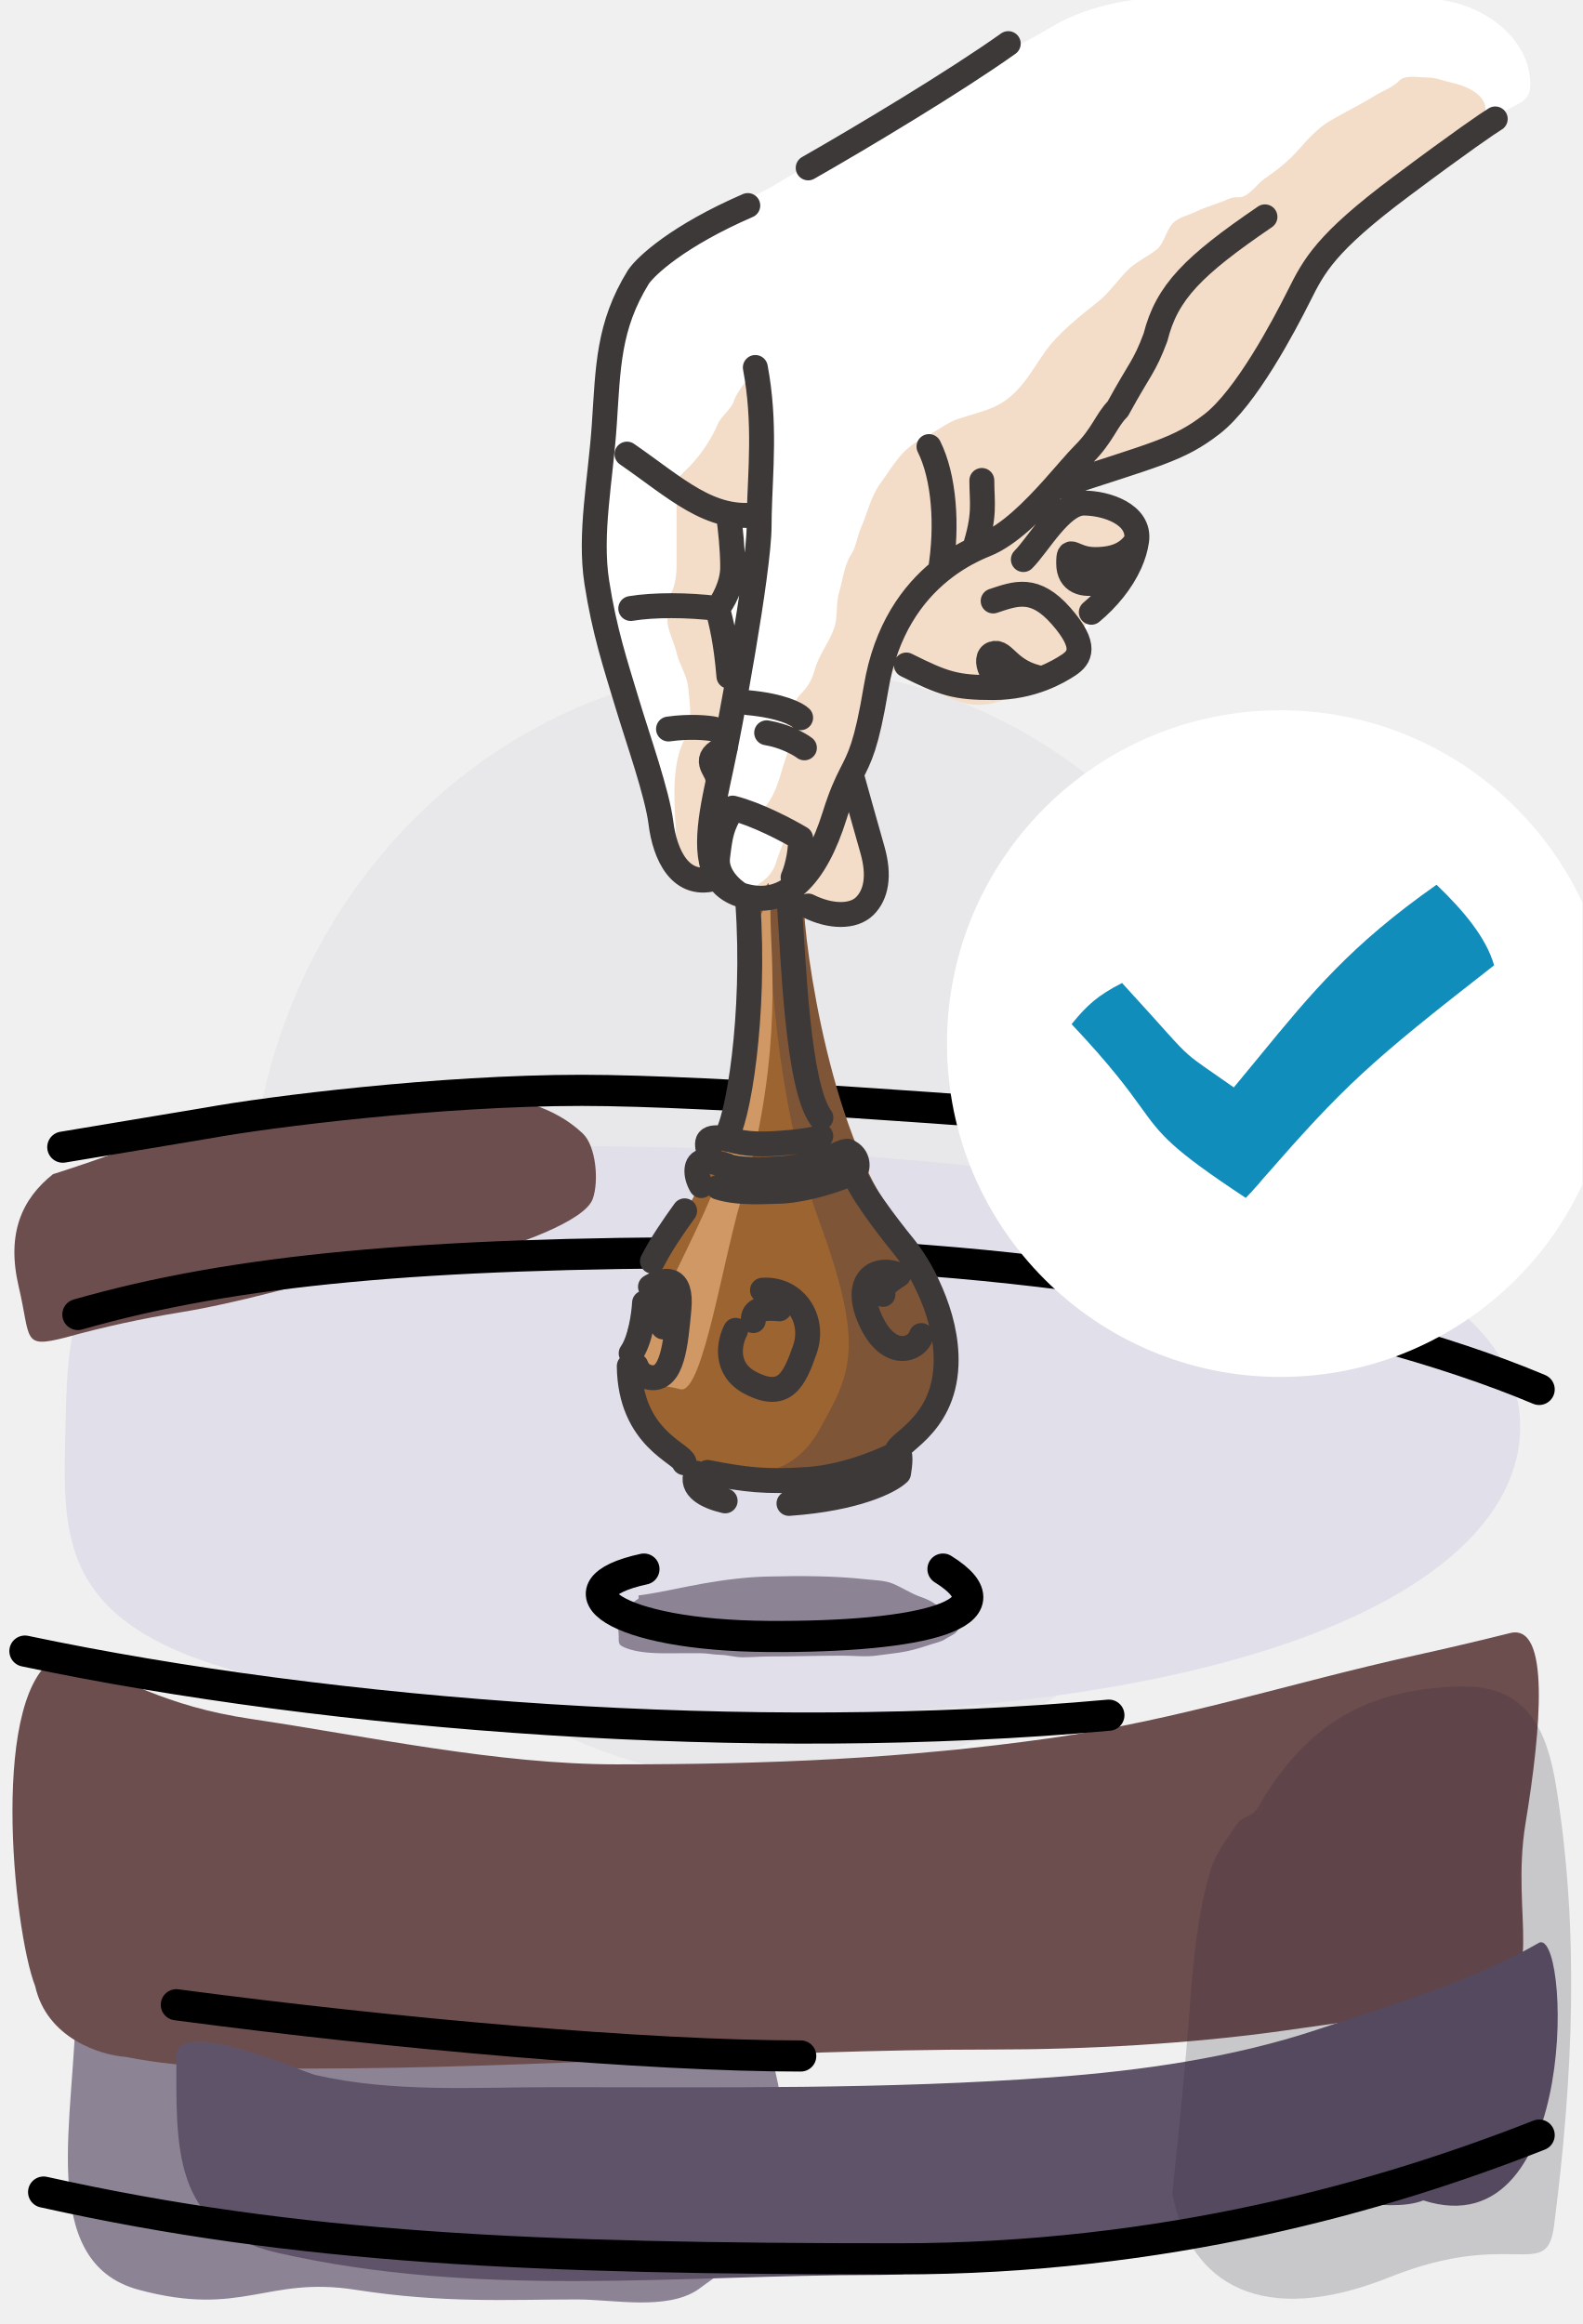
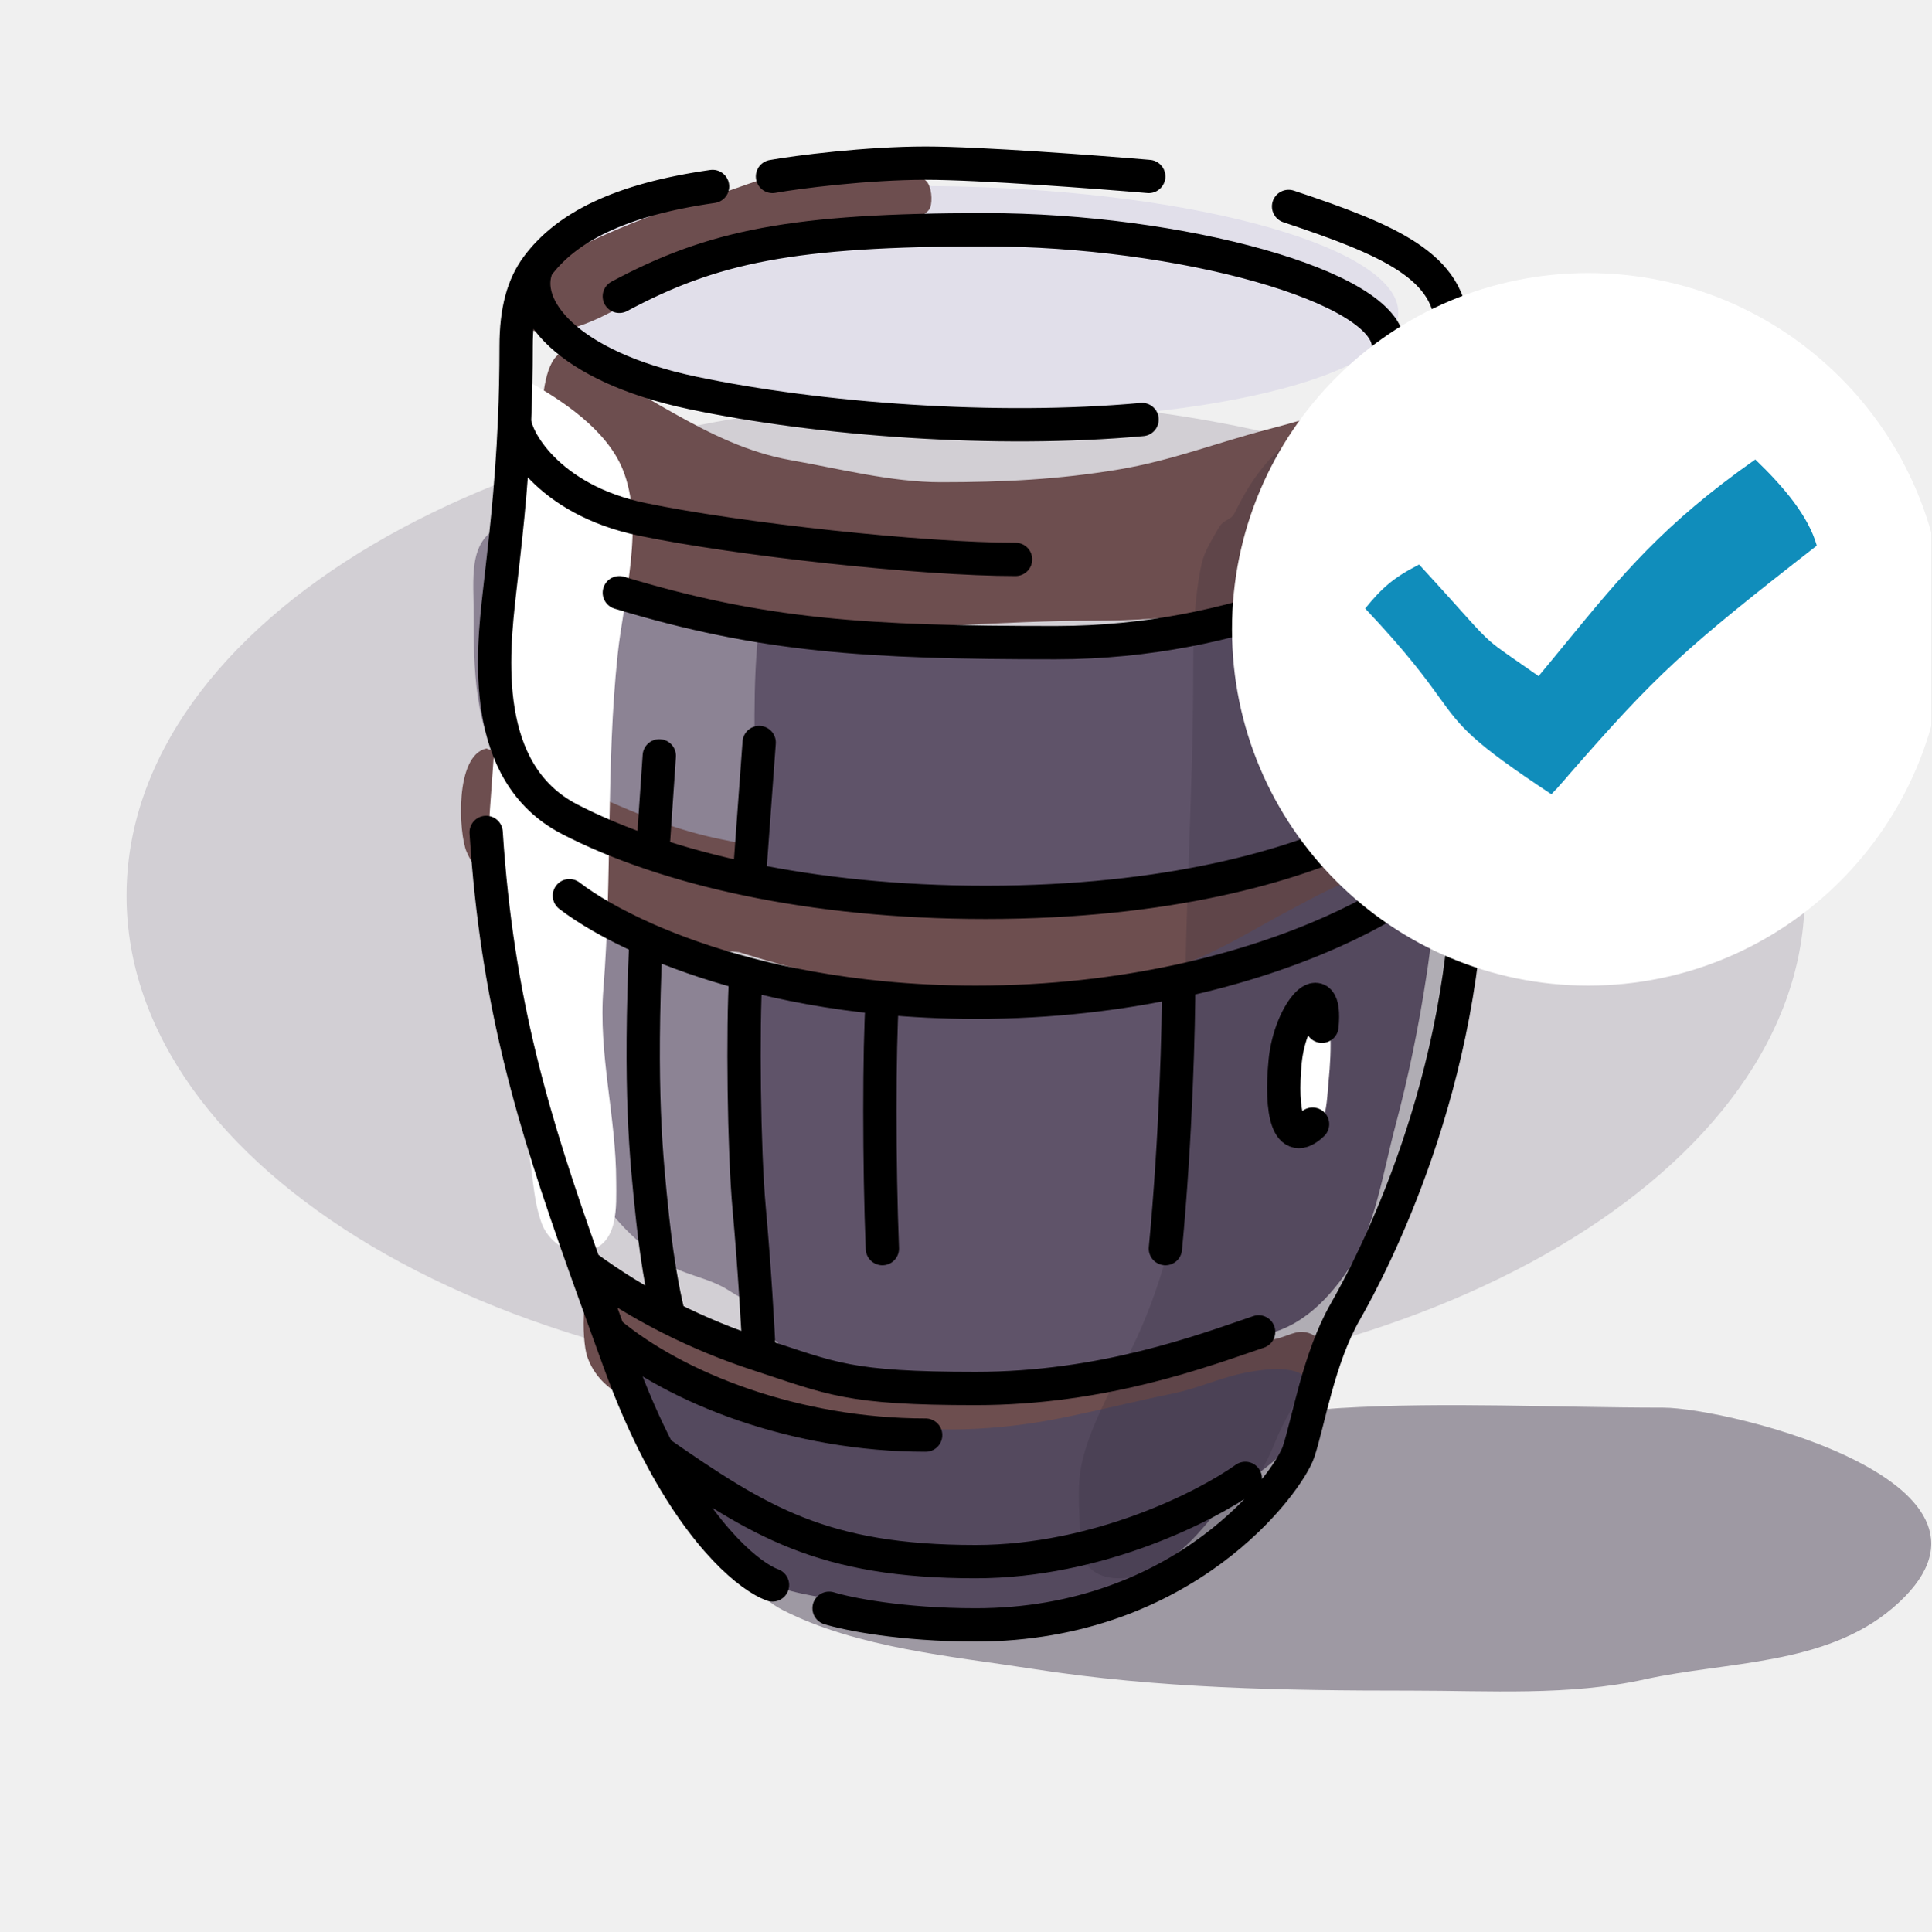
- <svg xmlns="http://www.w3.org/2000/svg" width="254" height="373" viewBox="0 0 254 373" fill="none">
+ <svg xmlns="http://www.w3.org/2000/svg" width="290" height="290" viewBox="0 0 290 290" fill="none">
  <g clip-path="url(#clip0)">
-     <ellipse opacity="0.4" cx="124.5" cy="196.5" rx="84.5" ry="89.5" fill="#DDDADF" />
-     <path d="M62.364 309.306C48.84 302.782 34.298 294.962 22.24 286C9.859 292.195 12.171 306.012 12.171 321.124C12.171 339.331 5.614 363.01 22.24 367.5C38.866 371.99 42.744 365.279 57 367.5C71.256 369.721 81.757 369.059 92.645 369.059C98.447 369.059 106.962 370.861 112.001 367.5C120 361.5 130.235 357.241 124.368 332.121C122.931 328.316 119.878 318.498 114.772 318.498C107.808 318.498 100.226 319.455 93.448 317.759C83.08 315.166 72.223 314.063 62.364 309.306Z" fill="#8C8394" />
-     <path d="M40.296 275.889C26.141 273.783 20.202 269.409 9.625 265.718C-1.873 270.616 2.116 309.755 5.646 318.777C7.53 327.179 16.135 329.85 20.202 330.135C29.926 332.084 40.112 331.999 50.044 331.999C86.469 331.999 122.797 328.948 159.168 328.948C174.395 328.948 191.226 328.026 206.219 325.897C216.171 324.484 226.994 323.037 237.855 321.109C248.701 319.32 242.36 307.852 244.862 292.644C247.365 277.436 248.866 260.449 242.36 262.113C237.348 263.363 232.267 264.556 227.01 265.718C206.763 270.19 189.305 276.031 168.817 278.94C145.07 282.312 123.165 283.178 98.986 283.178C79.757 283.178 59.215 278.704 40.296 275.889Z" fill="#6D4E4F" />
-     <path d="M44.614 361.588C27.517 357.7 28.31 344.52 28.31 330.026C28.31 323.5 48.778 332.641 50.639 333.038C63.138 335.897 76.07 334.989 88.916 334.989C115.703 334.989 142.339 335.37 169.014 333.393C183.103 332.349 197.886 330.265 211.367 325.768C223.197 321.823 235.948 318.163 246.809 311.938C252.001 308 253.934 361.331 228.468 353.166C222.179 355.586 211.679 351.125 206.582 355.205C204.637 356.762 196.725 358.185 194.178 358.751C186.643 360.427 178.34 361.943 170.609 361.943C160.314 361.943 150.945 365.135 140.838 365.135C108.425 365.135 76.796 368.907 44.614 361.588Z" fill="#5F5369" />
-     <path d="M244 229.5C243.419 254.668 199.623 277.482 104.042 275.272C8.461 273.061 9.918 254.668 10.5 229.5C11.081 204.332 10.566 181.919 106.147 184.129C201.728 186.339 244.581 204.332 244 229.5Z" fill="#E1DFEA" />
-     <path opacity="0.2" d="M234.435 270.668C219.172 271.038 209.465 276.947 201.938 290.056C200.763 291.977 199.627 291.06 198.254 293.141C196.858 295.259 195.094 297.546 194.347 299.981C192.259 306.785 191.478 315.025 190.963 322.131C190.24 332.106 189.231 342.057 188.169 352C190.963 367 202.999 373.5 222.999 365.5C242.999 357.5 248.361 366.5 249.467 357C252.471 333.605 253.561 309.954 249.761 286.631C248.326 277.822 245.226 270.406 234.435 270.668Z" fill="#292130" />
-     <path d="M93.543 181.928C84.268 173.136 68.448 176.018 56.837 176.018C40.105 176.018 24.368 183.468 8.501 188.456C3.501 192.436 1.001 198 3.001 206.5C5.001 215 3.501 216.455 10.501 214.67C16.726 212.936 22.986 211.601 28.896 210.636C38.245 209.109 47.882 206.286 57.071 203.881C64.196 202.017 71.756 202.859 78.823 200.879C82.204 199.932 93.793 196.134 95.137 192.436C96.151 189.645 95.69 183.963 93.543 181.928Z" fill="#6D4E4F" />
-     <path d="M112.929 254.147C109.528 254.742 106.137 255.571 102.72 256.039C102.163 256.039 102.801 256.437 102.327 256.694C101.716 257.024 101.239 257.65 100.755 258.134C100.275 258.614 99.592 259.153 99.343 259.808C99.068 260.533 99.314 261.87 99.314 262.646C99.314 263.093 99.224 263.794 99.656 264.094C100.398 264.607 101.755 264.934 102.647 265.076C104.929 265.441 107.24 265.338 109.56 265.338H112.412C113.492 265.338 114.548 265.58 115.628 265.6C116.821 265.622 117.973 265.993 119.179 265.993C120.621 265.993 122.047 265.862 123.487 265.862C127.391 265.862 131.289 265.731 135.195 265.731C137.013 265.731 139.029 265.97 140.835 265.702C142.389 265.472 143.909 265.355 145.448 265.047C146.814 264.774 148.17 264.341 149.479 263.905C150.207 263.662 151.142 263.482 151.771 263.046C152.39 262.618 153.801 262.161 153.801 261.278C153.801 259.982 153.466 259.032 152.23 258.396C151.59 258.067 150.722 257.899 150.163 257.479C149.491 256.975 148.573 256.576 147.776 256.301C146.16 255.742 144.771 254.764 143.192 254.132C141.971 253.644 140.347 253.627 139.066 253.485C133.811 252.901 128.472 252.909 123.189 253.033C119.788 253.113 116.275 253.561 112.929 254.147Z" fill="#8C8394" />
-     <path d="M10.082 184.117L33.51 180.21C43.054 178.473 70.475 175 93.383 175C114.208 175 160.197 178.473 180.589 180.21M128.525 329.984C104.018 329.984 63.617 326.45 28.303 321.759M4 265C53.46 275.419 120.716 280.493 177.986 275.284M12.501 210.978C37.682 203.771 67.993 201.048 116.811 201.048C165.391 201.048 216.665 210.216 247.049 223M247.049 342.679C221.85 352.602 186.885 362.544 144.145 362.544C85.396 362.544 47.868 360.91 7.001 351.824" stroke="black" stroke-width="5" stroke-linecap="round" stroke-linejoin="round" />
-     <path d="M151.358 251.836C162.858 258.991 148.188 262.809 123.333 262.65C98.478 262.491 88.779 254.991 103.358 251.836" stroke="black" stroke-width="5" stroke-linecap="round" stroke-linejoin="round" />
-     <path d="M127.985 27.5C138.636 21.11 152.867 17.47 160.5 8C163.26 8 167.841 4.698 170.33 3.454C173.456 1.89 176.776 0.874 180.23 0.26C186.147 -0.792 191.896 -1.017 197.921 -1.017C209.289 -1.017 220.921 -1.844 232.155 0.132C238.566 1.26 245.437 6.184 245.631 13.353C245.726 16.841 243.01 16.472 240.713 18.527C237.544 21.363 232.781 24.518 228.706 25.999C223.591 27.859 219.735 32.927 216.028 36.633C212.968 39.694 211.104 42.787 208.843 46.246C206.631 49.629 204.77 53.122 202.52 56.465C200.526 59.427 199.867 63.001 197.347 65.662C195.595 67.511 194.056 69.161 192.173 70.835C190.831 72.028 188.728 72.293 187.255 73.134C184.843 74.513 181.863 75.529 179.24 76.328C177.043 76.996 173.481 76.546 174.386 79.713C175.117 82.273 182.345 83.096 182.401 84.056C182.611 87.618 181.942 91.412 179.527 93.828C176.766 96.589 175.311 99.29 173.779 102.737C170.295 110.576 158.39 109.738 151.361 109.348C149.733 109.257 148.231 107.254 146.763 106.601C144.996 105.816 142.101 108.128 140.887 109.22C137.625 112.156 137.566 118.578 137.566 122.824C137.566 124.772 138.14 126.443 138.14 128.317C138.14 130.555 139.865 132.714 139.865 134.927V145.274C139.865 150.815 132.239 144.412 129.263 144.412C125.584 144.412 123.484 142.112 119.746 142.112C117.942 142.112 116.445 142.791 114.573 142.687C113.129 142.607 108.846 139.893 108.122 138.663C106.025 135.098 104.226 131.677 104.226 127.486C104.226 120.985 102.12 115.82 100.745 109.635C100.474 108.412 99.345 107.077 98.925 105.771C98.618 104.817 98.665 103.59 98.191 102.737C97.286 101.108 97.969 98.031 97.903 96.255C97.75 92.113 95.604 87.99 95.604 83.928C95.604 79.762 95.538 75.031 97.041 71.122C97.907 68.871 97.102 66.013 97.616 63.65C98.141 61.235 97.903 58.641 97.903 56.177C97.903 52.709 99.026 47.423 101.352 44.968C104.706 41.428 108.881 39.164 112.274 35.771C114.283 33.762 117.806 32.598 120.449 31.62C122.992 30.678 125.688 28.879 127.985 27.5Z" fill="white" />
-     <path d="M109.787 118.845C107.273 123.873 108.597 131.489 108.597 136.78C110.442 141.922 114.336 142.912 114.507 136.965C114.507 133.093 115.984 129.24 115.984 125.329C115.984 123.422 116.723 121.724 116.723 119.871V113.715C116.723 109.78 115.984 105.922 115.984 102.059C115.984 100.3 115.397 97.369 116.066 95.78C116.637 94.423 117.092 92.288 117.092 90.793C117.092 88.332 116.019 84.067 118.754 82.852C122.252 81.297 121.525 77.254 121.525 74.171C121.525 71.995 120.786 69.967 120.786 67.79C120.786 66.37 120.851 64.934 120.704 63.521C120.654 63.039 120.464 60.504 120.232 60.689C119.579 61.212 118.088 63.39 117.851 64.219C117.421 65.726 115.792 66.649 115.163 68.159C114.205 70.459 112.514 72.93 110.813 74.725C110.237 75.333 108.058 77.228 108.412 77.865C108.903 78.75 108.597 80.374 108.597 81.374V90.608C108.597 92.274 108.414 93.846 107.653 95.369C106.993 96.689 107.119 97.888 107.119 99.473C107.119 101.178 108.23 103.088 108.617 104.829C109.009 106.593 110.254 108.39 110.443 110.185C110.776 113.349 111.235 115.948 109.787 118.845Z" fill="#F3DDC8" />
-     <path d="M124.643 138.187C123.944 140.547 122.556 141.495 120.273 142.854C121.168 142.854 122.174 144.936 122.951 145.367C123.575 145.714 124.347 145.364 125.004 145.663C125.576 145.923 126.271 146.112 126.877 146.337C130.012 147.498 133.87 149.125 137.13 147.585C139.567 146.434 139.956 145.045 139.956 142.41C139.956 140.801 139.753 138.539 139.298 137.005L139.274 136.922C138.044 132.771 136.652 128.073 137.606 123.778C137.893 122.489 138.348 121.483 139.068 120.312C140.524 117.947 140.286 114.307 140.974 111.653C141.382 110.079 141.369 107.661 143.505 107.661C144.988 107.661 146.066 108.092 147.201 108.975C148.79 110.211 150.756 111.322 152.607 112.097C155.901 113.476 158.094 113.44 161.413 112.245C164.124 111.269 167.047 110.424 169.464 108.844C170.466 108.188 172.342 106.895 172.487 105.591C172.643 104.181 173.328 102.8 173.67 101.434C174.064 99.856 175.648 99.128 176.693 97.967C178.218 96.273 179.363 94.384 180.767 92.578C182.308 90.597 182.146 88.535 181.589 86.138C181.428 85.446 180.976 84.24 180.472 83.706C180.055 83.265 179.349 83.115 178.993 82.671C178.303 81.808 175.647 82.313 174.623 81.997C173.712 81.717 173.19 81.599 172.355 80.979C172.203 80.865 170.241 79.172 170.877 78.991C173.156 78.339 175.474 77.745 177.679 76.756C182.698 74.506 187.442 71.736 192.449 69.511C195.088 68.338 196.676 65.209 198.577 63.234C200.349 61.395 201.731 59.313 203.178 57.254C204.218 55.773 204.371 53.648 205.018 51.996C205.616 50.469 206.491 49.084 207.219 47.626C208.567 44.931 210.858 43.444 213.003 41.416C214.512 39.988 216.37 38.917 217.965 37.571C219.221 36.51 220.109 35.008 221.3 33.891C223.552 31.779 225.821 29.995 228.233 28.107C230.698 26.179 232.669 23.683 235.249 21.897C236.478 21.046 237.519 20.191 238.141 18.792C239.515 15.7 235.774 13.896 233.261 13.337C231.749 13.001 230.548 12.433 228.973 12.433C227.796 12.433 225.57 11.991 224.684 12.877C223.425 14.137 222.098 14.477 220.626 15.391C218.289 16.841 215.752 18.054 213.364 19.465C211.493 20.571 209.808 22.467 208.37 24.086L208.271 24.197C206.69 25.976 204.901 27.356 202.948 28.699C201.864 29.444 200.362 31.656 198.955 31.656C198.343 31.656 197.888 31.638 197.329 31.886C195.592 32.658 193.635 33.156 191.841 34.022C190.33 34.752 188.861 34.858 187.865 36.322C187.112 37.43 186.679 39.266 185.647 40.068C184.364 41.067 182.558 41.94 181.425 42.96C179.635 44.571 178.281 46.755 176.446 48.25C173.332 50.788 169.873 53.373 167.607 56.646C165.351 59.905 163.455 63.57 159.573 65.305C157.773 66.109 155.738 66.6 153.855 67.21C151.908 67.842 149.979 69.473 148.105 70.381C144.741 72.012 143.476 74.608 141.369 77.496C139.723 79.751 139.264 82.305 138.181 84.741C137.627 85.989 137.377 87.894 136.637 88.964C135.537 90.552 135.266 93.146 134.698 95.01C134.12 96.907 134.537 98.955 133.877 100.842C133.04 103.233 131.362 105.174 130.722 107.661C130.317 109.235 129.489 110.438 128.422 111.505C127.123 112.805 127.646 114.295 127.223 115.777C127.022 116.478 125.531 115.875 126.204 116.697C126.811 117.44 126.935 119.496 126.582 120.378C125.344 123.472 125.042 126.655 122.934 129.365C122.157 130.364 120.964 131.911 123.099 131.911C124.29 131.911 126.377 132.611 126.04 134.129C125.738 135.488 125.042 136.842 124.643 138.187Z" fill="#F3DDC8" />
-     <path d="M105.122 203.289C116.511 183.482 118.009 180.876 120.5 146C123.333 143.167 129 138.9 129 144.5C129 151.5 133.5 184 145 197C156.5 210 152.5 219.5 147.5 228.5C142.5 237.5 117.5 237 111 235.5C104.5 234 93.5 223.5 105 203.5L105.122 203.289Z" fill="#7E5537" />
-     <path d="M105.122 203.289C116.511 183.482 118.009 180.876 120.5 146C123.333 143.167 123.5 138.9 123.5 144.5C123.5 151.5 124 175.5 131.5 196C139 216.5 136.5 220.5 131.5 229.5C126.5 238.5 117.5 237 111 235.5C104.5 234 93.5 223.5 105 203.5L105.122 203.289Z" fill="#9C6431" />
-     <path d="M108.469 204.18C117.889 184.807 119.128 182.259 121.188 148.146C123.531 145.375 123.669 141.202 123.669 146.679C123.669 153.526 125.737 168.197 119.534 190.693C116.226 200.474 112.917 223.948 109.196 222.97C103.82 221.503 98.858 223.948 108.369 204.387L108.469 204.18Z" fill="#CF9865" />
-     <path d="M118.815 143.601C126.086 146.019 130.934 140.579 133.964 130.908C135.032 127.498 135.875 125.741 136.624 124.26M118.815 143.601C117.12 143.038 115.951 142.08 115.18 140.835M118.815 143.601C117.452 142.796 114.818 140.458 115.18 137.557C115.632 133.931 115.785 132.722 117.603 129.699C121.481 130.667 126.49 133.326 128.51 134.535C128.51 137.436 127.702 139.944 127.298 140.835M203.039 34.804C191.526 42.661 187.285 46.892 185.468 54.146C183.65 58.981 183.043 58.981 179.408 65.63C177.59 67.443 176.985 69.861 173.955 72.883C172.794 74.041 171.098 76.088 169.107 78.308M121.239 58.981C122.908 67.857 122.024 75.715 121.868 82.554M115.18 140.835C112.641 136.74 114.391 129.54 115.785 123.051C116.997 117.611 121.845 91.62 121.845 84.367C121.845 83.771 121.854 83.166 121.868 82.554M115.18 140.835C109.12 142.904 106.697 136.953 106.091 132.117C105.485 127.282 102.456 118.82 100.637 112.775C98.819 106.731 97.002 101.291 95.79 93.434C94.579 85.576 96.396 77.114 97.002 68.047C97.608 58.981 97.608 52.332 102.456 44.475C103.667 42.661 108.878 37.826 120.027 32.99M116.997 108.544C116.513 102.742 115.786 100.082 115.18 97.665M115.18 97.665C115.987 96.657 117.603 93.917 117.603 91.016C117.603 88.115 117.199 84.569 116.997 83.158M115.18 97.665C110.332 97.06 104.879 97.06 101.243 97.665M100.637 72.883C108.514 78.323 114.013 83.763 121.868 82.554M107.303 117.006C110.696 116.523 113.564 116.805 114.574 117.006M120.027 112.775C125.359 113.259 127.904 114.589 128.51 115.193M123.057 117.611C125.965 118.094 128.308 119.424 129.116 120.029M129.722 145.415C133.357 147.228 136.992 147.228 138.811 145.415C140.629 143.601 141.234 140.579 140.023 136.348C139.053 132.963 137.353 126.879 136.624 124.26M136.624 124.26C137.999 121.54 139.06 119.748 140.629 110.358C142.18 101.075 146.46 95.257 150.929 91.638M145.476 106.731C151.535 109.753 153.353 110.358 159.412 110.358C162.555 110.358 165.209 109.707 167.289 108.912M159.412 96.456C163.048 95.247 166.077 94.038 170.319 98.874C174.56 103.709 173.349 105.522 171.531 106.731C170.656 107.313 169.22 108.175 167.289 108.912M167.289 108.912C161.836 107.94 161.23 104.313 159.412 104.918C157.594 105.522 159.412 109.681 161.836 109.753M164.26 89.807C166.683 87.389 170.32 80.741 173.955 80.741C177.59 80.741 183.043 82.554 182.437 86.785M182.437 86.785C181.226 88.598 179.408 89.807 175.772 89.807C172.137 89.807 171.531 87.389 171.531 90.412C171.531 93.434 173.954 94.038 176.378 93.434C178.317 92.95 180.504 91.217 181.354 90.412M182.437 86.785C182.263 88.003 181.887 89.222 181.354 90.412M175.166 98.269C177.755 96.117 180.036 93.353 181.354 90.412M169.107 78.308C165.904 81.879 161.937 85.898 158.201 87.389C157.62 87.621 157.011 87.886 156.383 88.189M169.107 78.308C185.468 72.883 189.103 72.279 194.556 68.047C200.009 63.816 206.069 52.332 208.492 47.497C210.916 42.661 212.734 39.035 224.852 29.968C234.547 22.715 238.991 19.693 240.001 19.089M129.722 26.946C138.205 22.111 153.353 13.044 161.836 7M150.929 91.638C152.141 84.367 151.535 76.51 149.111 71.674M150.929 91.638C152.774 90.143 154.652 89.023 156.383 88.189M156.383 88.189C158.201 82.554 157.594 80.741 157.594 77.114" stroke="#3E3939" stroke-width="4" stroke-linecap="round" stroke-linejoin="round" />
-     <path d="M126.64 241.298C137.483 240.529 142.884 237.723 144.229 236.417C144.444 235.19 144.7 232.84 144.003 233.253M144.003 233.253C143.132 233.769 136.548 236.962 129.771 237.442C122.994 237.923 119.557 237.486 113.57 236.321M144.003 233.253C143.213 231.719 151.442 229.319 151.847 219.07C152.17 210.871 147.443 202.954 145.04 200.021C142.469 196.872 137.292 190.078 137.15 188.089M137.15 188.089C137.794 187.708 137.926 185.525 136.005 184.764C134.424 184.876 132.536 187.054 125.307 187.567C119.524 187.977 117.12 187.39 116.642 187.046C115.186 186.705 114.642 186.499 114.099 186.416M137.15 188.089C134.294 189.427 129.631 190.894 125.564 191.182C123.37 191.187 118.787 191.663 115.302 190.548M147.878 214.355C147.135 216.679 142.714 218.355 139.762 211.978C136.809 205.601 140.489 203.069 144.232 204.62C141.844 206.153 141.65 206.621 141.73 207.75M109.827 234.769C109.488 233.203 101.146 230.843 101.003 219.27M109.896 194.338C107.936 197.062 106.163 199.642 104.724 202.427M112.559 190.288C111.526 188.544 111.607 186.495 112.962 186.398C113.463 186.363 113.781 186.368 114.099 186.416M114.099 186.416C113.705 184.075 112.689 182.557 115.19 182.607C115.614 182.615 115.982 182.66 116.334 182.727M111.763 236.449C110.794 238.789 113.392 240.194 116.393 240.89M122.384 207.079C127.579 206.71 130.887 211.699 129.192 216.589C127.497 221.479 125.915 224.77 120.494 221.975C116.157 219.739 117.074 215.405 118.075 213.517M104.408 206.537C106.587 205.247 109.491 204.587 108.974 210.074C108.458 215.562 107.989 221.727 104.31 221.08C103.101 220.867 102.427 220.121 102.084 219.193M101.309 217.204C102.794 215.1 103.359 210.927 103.456 209.103M131.745 182.341C131.761 182.567 130.438 183.115 125.017 183.499C119.39 183.898 118.056 183.053 116.334 182.727M116.334 182.727C118.433 180.332 121.315 162.888 120.026 144.81M115.18 124.864C115.065 123.41 112.32 121.725 116.391 120.029M126.692 144.81C127.352 154.075 127.986 174.204 131.762 179.387M106.102 208.007C106.593 209.789 106.543 212.064 106.457 212.978M125.094 210.066C122.577 209.791 120.786 210.145 120.915 211.953" stroke="#3E3939" stroke-width="4" stroke-linecap="round" stroke-linejoin="round" />
-     <circle cx="205.5" cy="167.5" r="53.5" fill="white" />
-     <path fill-rule="evenodd" clip-rule="evenodd" d="M230.581 142C234.888 146.133 238.556 150.489 239.819 154.931C219.67 170.625 215.775 174.243 202.65 189.27C202.201 189.812 201.71 190.373 201.171 190.966C201.024 191.136 200.875 191.307 200.725 191.48C200.719 191.477 200.713 191.475 200.708 191.472C200.469 191.731 200.221 191.996 199.964 192.268C187.865 184.274 186.395 182.238 183.111 177.69C181.081 174.878 178.357 171.107 172 164.373C174.509 161.298 176.183 159.78 180.099 157.768C187.27 165.57 188.858 167.645 190.793 169.321C192.222 170.559 193.841 171.579 198.04 174.529C199.491 172.788 200.854 171.126 202.167 169.525C210.511 159.354 216.827 151.654 230.581 142Z" fill="#108DBB" />
+     <path opacity="0.5" d="M163.804 214.001C145.503 215.943 134.014 223.181 115.404 223.181C111.363 229.686 109.64 237.758 117.603 241.805C128.759 247.476 143.066 248.729 155.004 250.593C174.053 253.566 192.675 253.871 211.961 253.871C223.601 253.871 235.588 254.696 247.04 252.166C259.228 249.474 274.03 250.129 284.196 241.477C306.114 222.825 259.6 211.378 249.729 211.378C233.645 211.378 217.265 210.486 201.205 211.443C194.667 211.833 188.196 213.625 181.649 213.738C175.716 213.841 169.717 213.373 163.804 214.001Z" fill="#4B4155" />
+     <ellipse opacity="0.3" cx="145" cy="134.5" rx="126" ry="74.5" fill="#8C8394" />
+     <path d="M90.414 88.011C85.218 85.506 79.632 82.504 75 79.063C70.244 81.441 71.132 86.746 71.132 92.547V92.56C71.132 99.55 71.132 110.038 76.016 115.673C80.677 121.051 85.126 128.424 91.548 131.803C95.255 133.755 100.062 135.206 104.245 135.206C106.473 135.206 109.744 135.898 111.68 134.607C113.85 133.16 113.365 126.898 113.791 124.557C114.313 121.687 114.869 118.734 115.65 115.925C117.413 109.577 116.513 102.808 114.232 96.769C113.68 95.309 112.507 91.539 110.546 91.539C107.87 91.539 104.958 91.907 102.354 91.256C98.371 90.26 94.201 89.837 90.414 88.011Z" fill="#8C8394" />
+     <path d="M100.77 143.198C94.013 139.958 87.098 136.079 81.171 130.911C78.989 129.608 80.852 132.47 79.464 134.244C76.83 137.61 77.397 141.539 77.997 146.008C78.813 152.076 79.588 158.769 82.115 164.326C84.54 169.66 87.338 174.383 90.066 179.496C92.113 183.33 95.999 186.68 99.165 189.119C102.273 191.514 106.272 191.691 109.492 193.813C114.477 197.098 120.562 197.963 125.793 200.525C130.061 202.615 134.093 202.642 137.511 198.949C140.383 195.848 137.314 188.234 136.585 184.434C135.191 177.161 133.376 169.858 132.25 162.541C131.898 160.255 131.002 153.325 128.701 152.171C126.507 151.071 124.297 151.242 122.099 150.363C118.15 148.782 114.133 148.974 110.032 147.784C107.069 146.924 103.668 144.587 100.77 143.198Z" fill="#8C8394" />
+     <path d="M118.74 69.099C106.053 66.864 95.895 57.814 84.231 53C79.818 55.226 81.349 73.01 82.704 77.109C85.845 86.617 93.421 89.029 102.783 91.128C105.589 91.757 108.195 93.074 111.029 93.747C114.761 94.633 118.67 94.594 122.481 94.594C136.46 94.594 150.401 93.208 164.358 93.208C170.202 93.208 176.661 92.789 182.415 91.821C192.418 90.139 204.713 88.353 213.565 82.809C216.926 80.704 221.615 78.924 223.567 75.184C225.88 70.75 226.387 66.562 225.743 61.357C225.366 58.321 223.857 53.481 220.284 53.693C218.495 53.799 216.432 56.07 214.481 56.428C212.397 56.81 210.268 58.149 208.221 58.892C202.129 61.105 196.579 62.859 190.393 64.477C182.624 66.509 175.924 69.163 168.061 70.485C158.948 72.017 150.542 72.411 141.263 72.411C133.884 72.411 126.001 70.377 118.74 69.099Z" fill="#6D4E4F" />
+     <path d="M108.496 126.076C95.252 123.439 85.059 116.613 73.039 112.396C68.264 113.43 68.871 125.123 70.066 127.912C72.839 134.38 80.686 136.655 90.434 138.893C93.355 139.563 96.026 140.662 98.975 141.364C102.858 142.288 106.979 142.628 110.996 142.984C125.485 147.551 140.73 150.413 155.13 148.518C161.288 149.064 168.195 146.875 174.313 146.784C184.949 146.626 198.007 146.615 207.65 143.842C211.311 142.789 216.354 142.071 218.622 139.824C221.31 137.161 224.082 124.488 223.697 121.048C223.472 119.041 222.155 115.756 218.378 115.56C216.487 115.462 214.184 116.744 212.108 116.794C209.89 116.847 207.571 117.518 205.371 117.81C198.826 118.677 190.878 129.298 184.268 129.771C175.965 130.364 168.754 131.462 160.394 131.586C150.704 131.729 141.822 131.199 132.044 130.332C124.267 129.643 116.075 127.586 108.496 126.076Z" fill="#6D4E4F" />
+     <path d="M116.401 201.702C106.716 199.578 99.316 193.798 90.546 190.295C87.031 191.243 87.342 201.34 88.187 203.736C90.147 209.293 95.878 211.167 103.003 212.987C105.139 213.533 107.086 214.451 109.241 215.023C112.079 215.776 115.099 216.022 118.042 216.283C128.619 220.06 139.77 222.356 150.356 220.55C154.867 220.95 159.959 218.978 164.449 218.828C172.254 218.568 181.834 218.406 188.939 215.897C191.637 214.945 195.345 214.265 197.035 212.297C199.037 209.965 199.634 207.646 199.391 204.678C199.249 202.946 198.321 200.124 195.552 199.998C194.166 199.935 192.462 201.07 190.938 201.137C189.31 201.209 187.601 201.816 185.984 202.094C181.173 202.92 176.802 203.525 171.947 204.011C165.849 204.621 160.546 205.653 154.412 205.858C147.301 206.095 140.792 205.74 133.628 205.105C127.931 204.6 121.944 202.918 116.401 201.702Z" fill="#6D4E4F" />
+     <path d="M113.164 190.422C111.06 176.466 112.451 162.27 112.451 148.154C113.386 146.185 113.068 147.012 115.161 146.933C120.511 146.732 127.158 145.949 132.168 147.849C139.415 150.596 148.563 149.743 156.122 149.037L156.134 149.036C163.792 148.322 171.2 147.298 178.456 144.491C183.818 142.416 188.785 139.238 193.886 136.553C199.079 133.818 203.658 131.057 209.54 131.057C211.54 131.057 212.908 130.552 213.857 132.55C215.781 136.603 214.838 142.326 214.179 146.662C213.039 154.166 211.497 161.726 209.54 169.051C207.761 175.715 206.384 184.78 202.551 190.524C199.053 195.766 194.356 200.195 188.12 200.633C182.075 201.058 176.671 203.165 170.693 204.195C164.149 205.323 157.486 205.663 150.98 206.909C145.326 207.992 139.865 208.475 134.166 207.384C128.965 206.388 121.879 205.227 117.448 202.194C113.97 199.813 113.734 194.208 113.164 190.422Z" fill="#5F5369" />
+     <path d="M113.39 120.867C113.39 111.896 112.938 102.824 114.003 93.91C115.346 89.881 119.275 93.631 122.58 94.386C127.382 95.484 132.35 95.135 137.284 95.135C147.574 95.135 157.806 95.282 168.054 94.523C173.466 94.122 179.145 93.322 184.323 91.595C188.868 90.081 193.766 88.675 197.938 86.286C201.708 84.126 205.082 81.15 208.694 78.729C212.512 76.17 221.758 74.428 223.534 79.955C225.822 87.072 224.895 95.364 224.895 102.726C224.895 109.886 222.734 112.438 217.543 116.442C214.07 119.122 212.446 123.544 208.013 125.156C202.26 127.248 195.941 127.574 190.28 129.751C187.864 130.68 183.831 128.968 181.873 130.534C181.125 131.132 178.086 131.678 177.107 131.895C174.213 132.538 171.024 133.121 168.054 133.121C164.099 133.121 160.5 134.346 156.617 134.346C144.166 134.346 132.016 135.794 119.653 132.984C113.085 131.492 113.39 126.432 113.39 120.867Z" fill="#5F5369" />
+     <ellipse cx="143.5" cy="45.5" rx="66.5" ry="17.5" transform="rotate(1.32386 143.5 45.5)" fill="#E1DFEA" />
+     <path d="M104.729 206.571C101.135 205.255 96.827 202.755 93 202.5C93 210.726 98.838 220.683 103.627 226.778C106.447 230.366 109.225 233.315 112.82 236.111C116.49 238.965 120.853 239.331 125.276 240.256C128.537 240.939 131.94 241.209 135.15 242.059C137.727 242.741 140.364 243.659 143.02 243.961C147.377 244.458 151.735 243.54 155.797 242.039C159.524 240.661 163.862 240.737 167.453 239.075C171.81 237.058 175.322 234.825 178.788 231.425C181.616 228.65 183.585 225.413 186.759 222.933C189.693 220.641 193.495 218.166 195.17 214.662C196.224 212.459 198.138 208.958 195.911 206.731C193.94 204.761 188.168 205.828 185.838 206.391C182.592 207.174 179.504 208.567 176.225 209.235C170.546 210.392 164.917 211.825 159.242 212.96C151.197 214.569 142.707 215.133 134.529 214.201C131.376 213.842 128.426 212.681 125.256 212.319C122.228 211.973 119.337 211.078 116.425 210.236C112.472 209.094 108.613 207.993 104.729 206.571Z" fill="#54495E" />
+     <path opacity="0.2" d="M208.09 61.074C197.006 62.149 190.255 66.965 185.471 76.911C184.717 78.373 183.843 77.764 182.954 79.353C182.049 80.969 180.887 82.728 180.471 84.541C179.311 89.607 179.178 95.65 179.178 100.853C179.178 118.736 177.919 136.611 177.919 154.436C177.919 162.036 179.027 170.416 177.605 177.869C175.825 187.193 173.636 195.37 169.249 203.881C166.747 208.735 163.314 215.001 162.327 220.362C161.685 223.851 162.187 227.778 162.187 231.316C162.187 237.678 168.668 238.034 173.514 235.623C181.717 231.542 188.018 225.171 191.414 216.7C194.123 209.943 199.095 204.676 201.203 197.573C204.351 186.967 210.091 177.406 215.012 167.56C219.512 158.557 221.543 147.842 222.459 137.954C224.499 115.937 225.223 93.504 220.082 71.892C218.573 65.552 215.927 60.313 208.09 61.074Z" fill="#292130" />
+     <path d="M104.774 30.149C96.203 32.56 88.637 36.106 80.714 40.126C78.244 40.949 78.121 43.17 78.121 45.601C78.121 47.383 78.756 49.661 80.894 49.833C86.238 50.26 91.835 46.947 96.202 44.268C101.338 41.116 108.25 39.157 114.228 38.181C117.819 37.595 121.521 36.511 125.051 35.588C127.788 34.872 130.693 35.195 133.407 34.435C134.706 34.072 139.158 32.614 139.674 31.194C140.064 30.122 139.887 27.941 139.062 27.16C135.499 23.784 129.422 24.891 124.961 24.891C117.965 24.891 111.422 28.279 104.774 30.149Z" fill="#6D4E4F" />
+     <path d="M93.488 70.437C91.041 64.491 84.377 60.042 78.816 57C78.816 58.557 79.07 61.783 78.421 63.239C77.692 64.875 77.943 66.551 77.546 68.278C75.261 78.212 74.753 89.396 74.753 99.498C74.753 116.017 71.357 132.635 74.019 149.167C75.246 156.782 77.101 163.954 79.025 171.393L79.042 171.456C80.088 175.501 79.899 179.835 81.355 183.746C82.303 186.292 85.126 188.488 88.071 187.905C92.998 186.931 92.529 181.017 92.529 177.454C92.529 167.675 89.823 158.299 90.61 148.447C91.947 131.71 90.986 114.959 92.755 98.245C93.642 89.859 96.873 78.661 93.488 70.437Z" fill="white" />
+     <path d="M220.5 128C220.5 162.5 206 190 202 197C198 204 196.5 213.5 195 218C193.5 222.5 178 244 146.5 244C135.3 244 127.167 242.333 124.5 241.5M213 132.5C207.934 136.553 195.431 143.344 177 147.324M85.5 134.5C88.127 136.508 91.994 138.803 97 141.016M107 28C93 30 85.034 34.149 80.675 40M204.5 125C194 130 175.5 135.5 148 135.5C134.684 135.5 122.775 134.21 112.5 132.085M93 89C114.5 95.5 130 96.5 158.5 96.5C187 96.5 206.5 85 213 82C219.501 79 218.5 75 218.5 73C218.5 71.4 218.167 68.333 218 67C218 64.333 218 57.1 218 49.5C218 40 208.5 36 193.5 31M77.271 63C77.415 59.596 77.5 55.941 77.5 52C77.5 46.618 78.564 42.832 80.675 40M77.271 63C76.812 73.85 75.762 82.149 75 89C74 98 72 116 85.5 123C89.108 124.871 93.287 126.634 98 128.215M77.271 63C77.153 65.5 82 75 96.5 78C111 81 138.5 84 152.5 84M80.675 40C78.066 46 85 55 104 59C123 63 149.5 65 171.5 63M93 44.5C107 37 119 34.5 148 34.5C177 34.5 208.5 43 208.5 52M116 26.5C119.667 25.833 130.2 24.5 139 24.5C147 24.5 164.667 25.833 172.5 26.5M73 125C74.649 150.561 80.038 168.304 87.764 190M116 238C112.766 236.836 105.759 231.275 98.856 218M87.764 190C88.915 193.233 90.118 196.553 91.368 200M87.764 190C91.866 193.037 96.133 195.643 100.5 197.86M91.368 200C91.904 201.476 92.448 202.975 93 204.5C94.881 209.696 96.864 214.169 98.856 218M91.368 200C101.5 208.5 119.5 215.5 139 215.5M112 146.209C111.5 154.306 111.7 172.7 112.5 181.5C113.3 190.3 113.833 199.788 114 203.432M112 146.209C106.235 144.683 101.214 142.879 97 141.016M112 146.209C118.04 147.807 124.896 149.1 132.5 149.835M114 203.432C124.952 207.002 127.3 208.5 146.5 208.5C165.7 208.5 180.667 202.833 189 200M114 203.432C109.443 201.947 104.921 200.103 100.5 197.86M97 141.016C96 164 97 173.5 98 183C98.8 190.6 100 196.073 100.5 197.86M112.5 132.085L114 111.5M112.5 132.085C107.226 130.995 102.382 129.684 98 128.215M98 128.215L99 113.5M132.5 149.835C136.919 150.262 141.591 150.5 146.5 150.5C157.923 150.5 168.146 149.236 177 147.324M132.5 149.835C132 157.557 132 175 132.5 187.5M177 147.324C177 153.716 176.6 170.7 175 187.5M219.5 88C219.5 101.2 220.167 111.833 220.5 115.5M98.856 218C114 228.5 123.501 234.5 146.5 234.5C164.9 234.5 181.167 226.167 187 222" stroke="black" stroke-width="5" stroke-linecap="round" stroke-linejoin="round" />
+     <path d="M198.84 150.958C198.25 150.033 197.34 150.178 196.548 150.102C195.996 150.159 194.947 152.164 194.468 152.85C193.915 153.642 193.337 156.04 193.188 157.148C192.785 160.136 192.826 162.998 193.21 165.837C193.522 168.136 194.064 170.63 195.663 170.82C196.768 170.952 197.793 170.046 198.481 168.529C199.28 166.768 199.31 164.439 199.503 162.434C199.754 159.819 199.89 157.482 199.755 154.898C199.68 153.478 199.461 151.932 198.84 150.958Z" fill="white" />
+     <path d="M197.102 168.804C193.416 172.32 192.248 167.048 192.984 159.379C193.72 151.71 199.31 145.796 198.513 154.105" stroke="black" stroke-width="5" stroke-linecap="round" stroke-linejoin="round" />
+     <circle cx="238.5" cy="94.5" r="53.5" fill="white" />
+     <path fill-rule="evenodd" clip-rule="evenodd" d="M263.581 69C267.888 73.133 271.556 77.489 272.819 81.931C252.67 97.625 248.775 101.243 235.65 116.27C235.201 116.812 234.71 117.373 234.171 117.966C234.024 118.136 233.875 118.307 233.725 118.48C233.719 118.477 233.713 118.475 233.708 118.472C233.469 118.731 233.221 118.996 232.964 119.268C220.865 111.274 219.395 109.238 216.111 104.69C214.081 101.878 211.357 98.106 205 91.373C207.509 88.298 209.183 86.78 213.099 84.768C220.27 92.57 221.858 94.645 223.793 96.321C225.222 97.559 226.841 98.579 231.04 101.529C232.491 99.788 233.854 98.126 235.167 96.525C243.511 86.354 249.827 78.654 263.581 69Z" fill="#108DBB" />
  </g>
  <defs>
    <clipPath id="clip0">
-       <rect width="254" height="373" fill="white" />
+       <rect width="290" height="290" fill="white" />
    </clipPath>
  </defs>
</svg>
